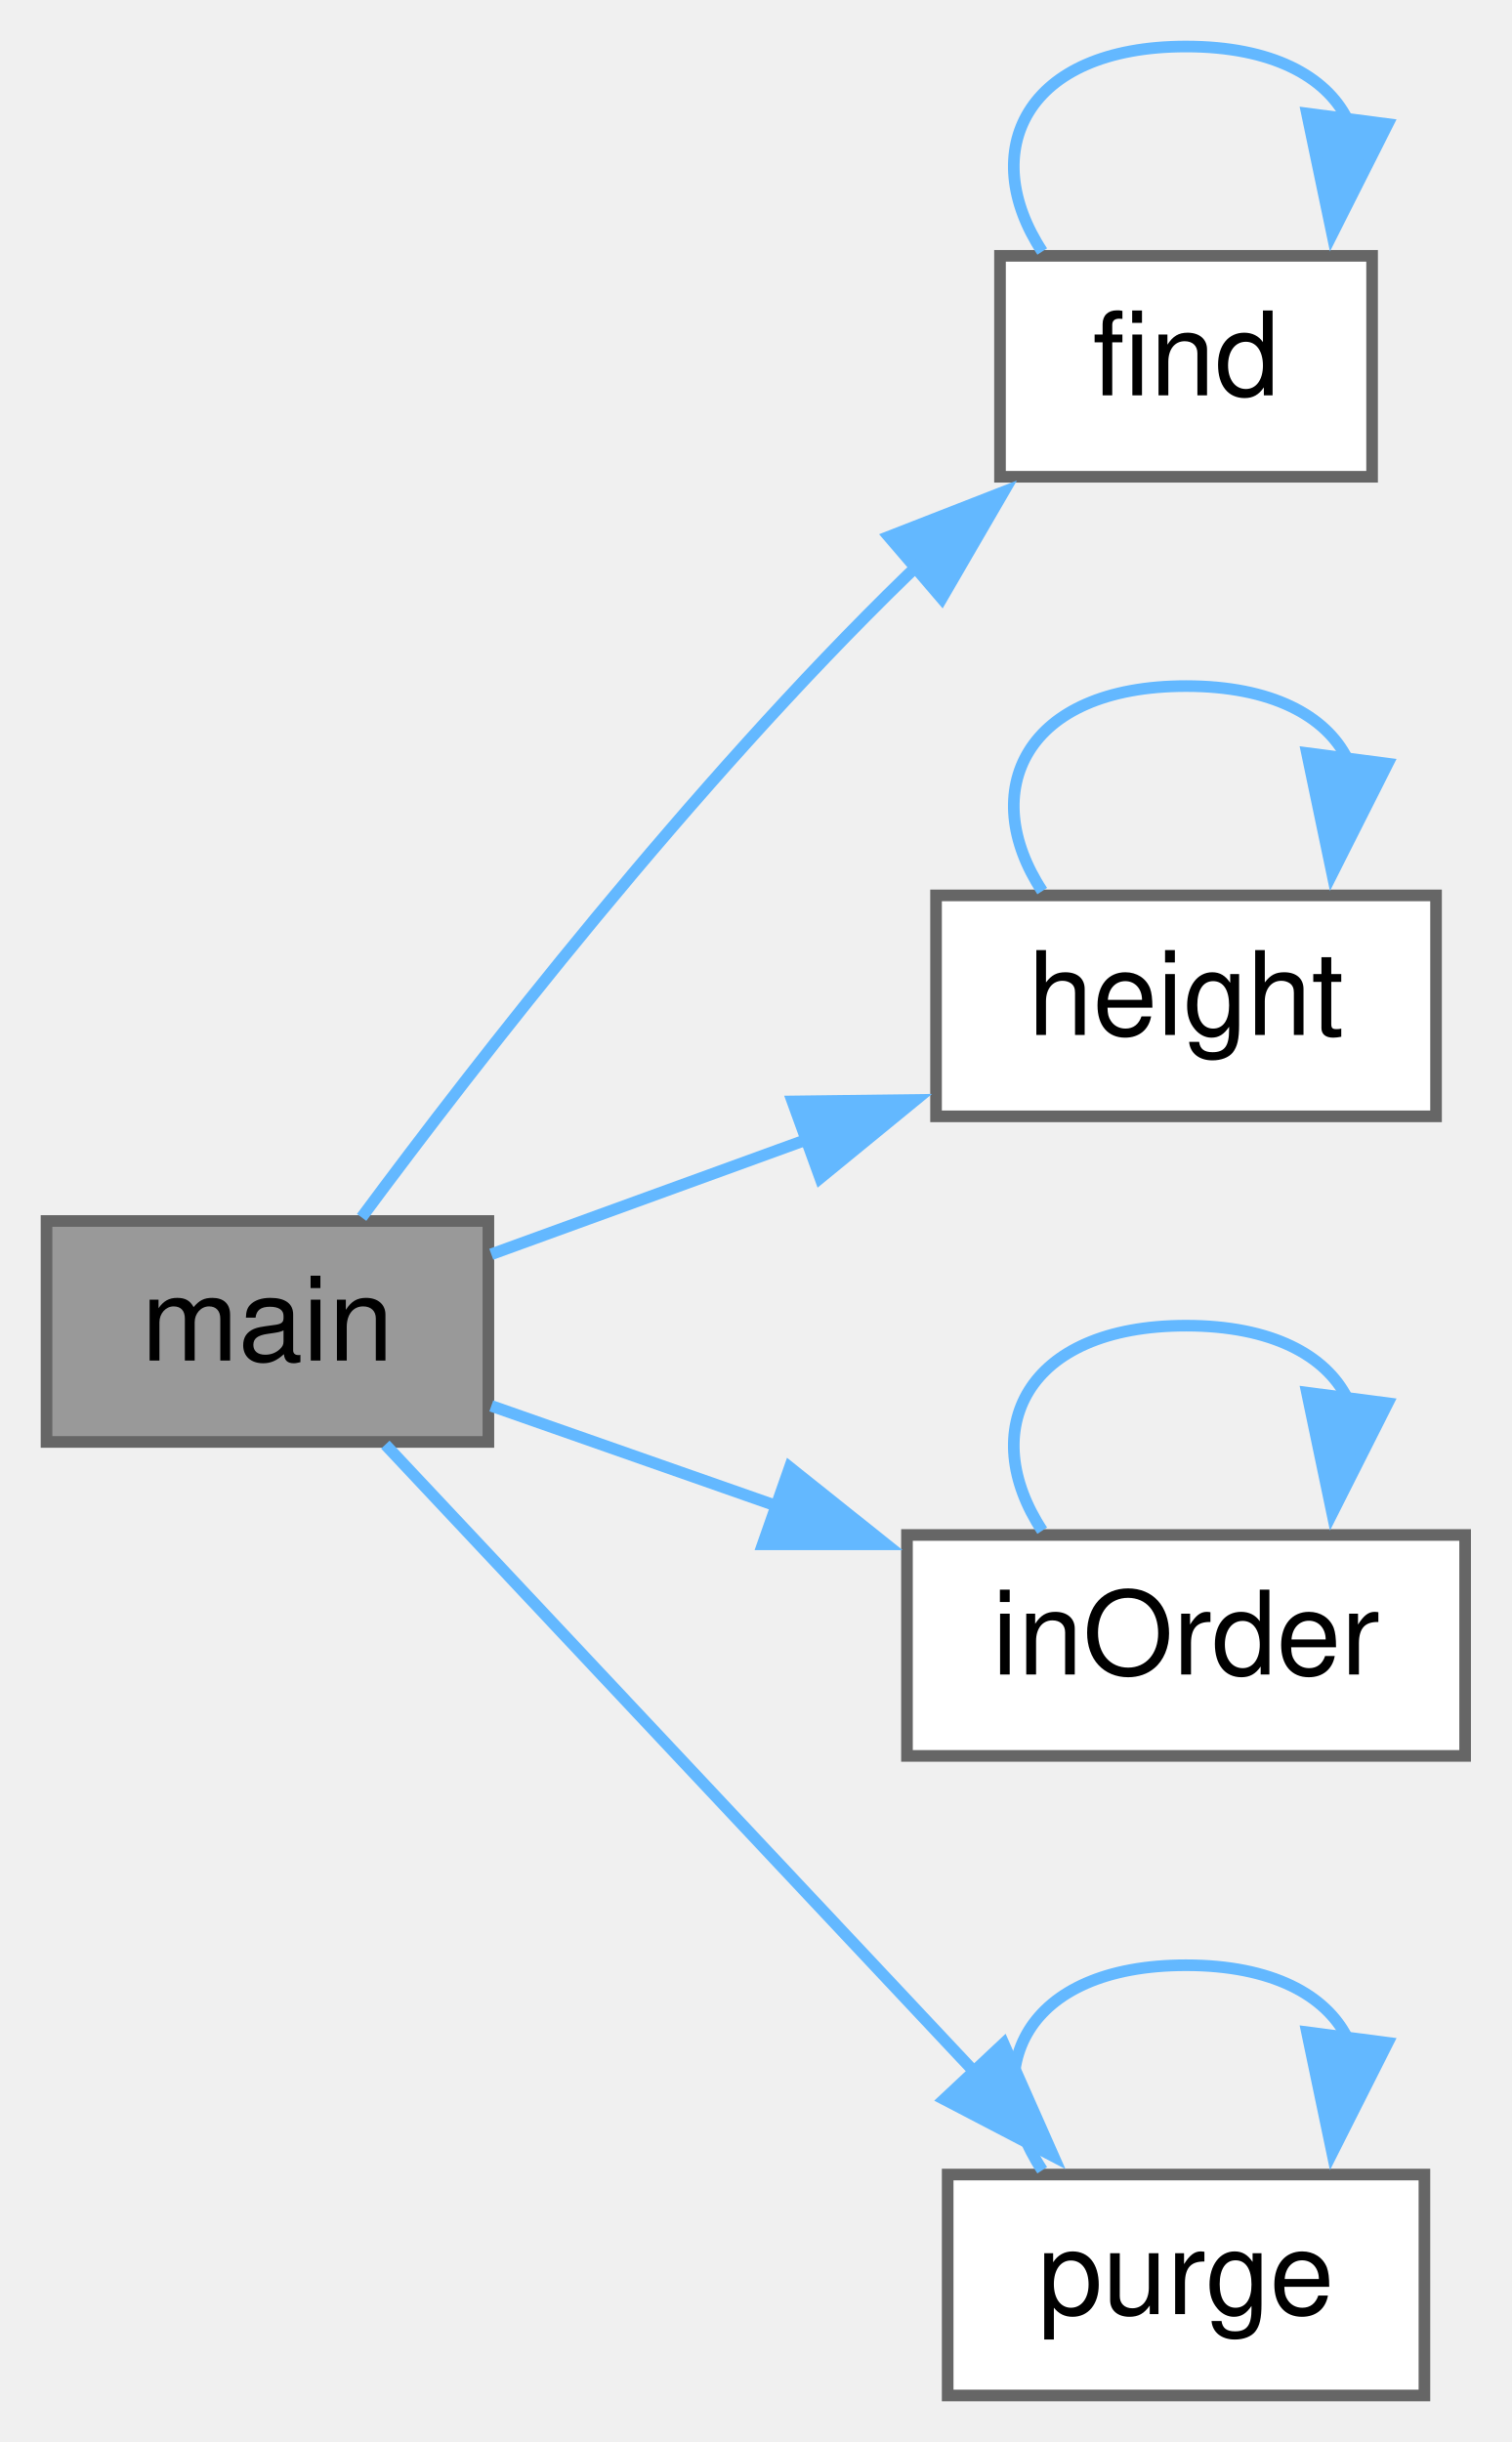
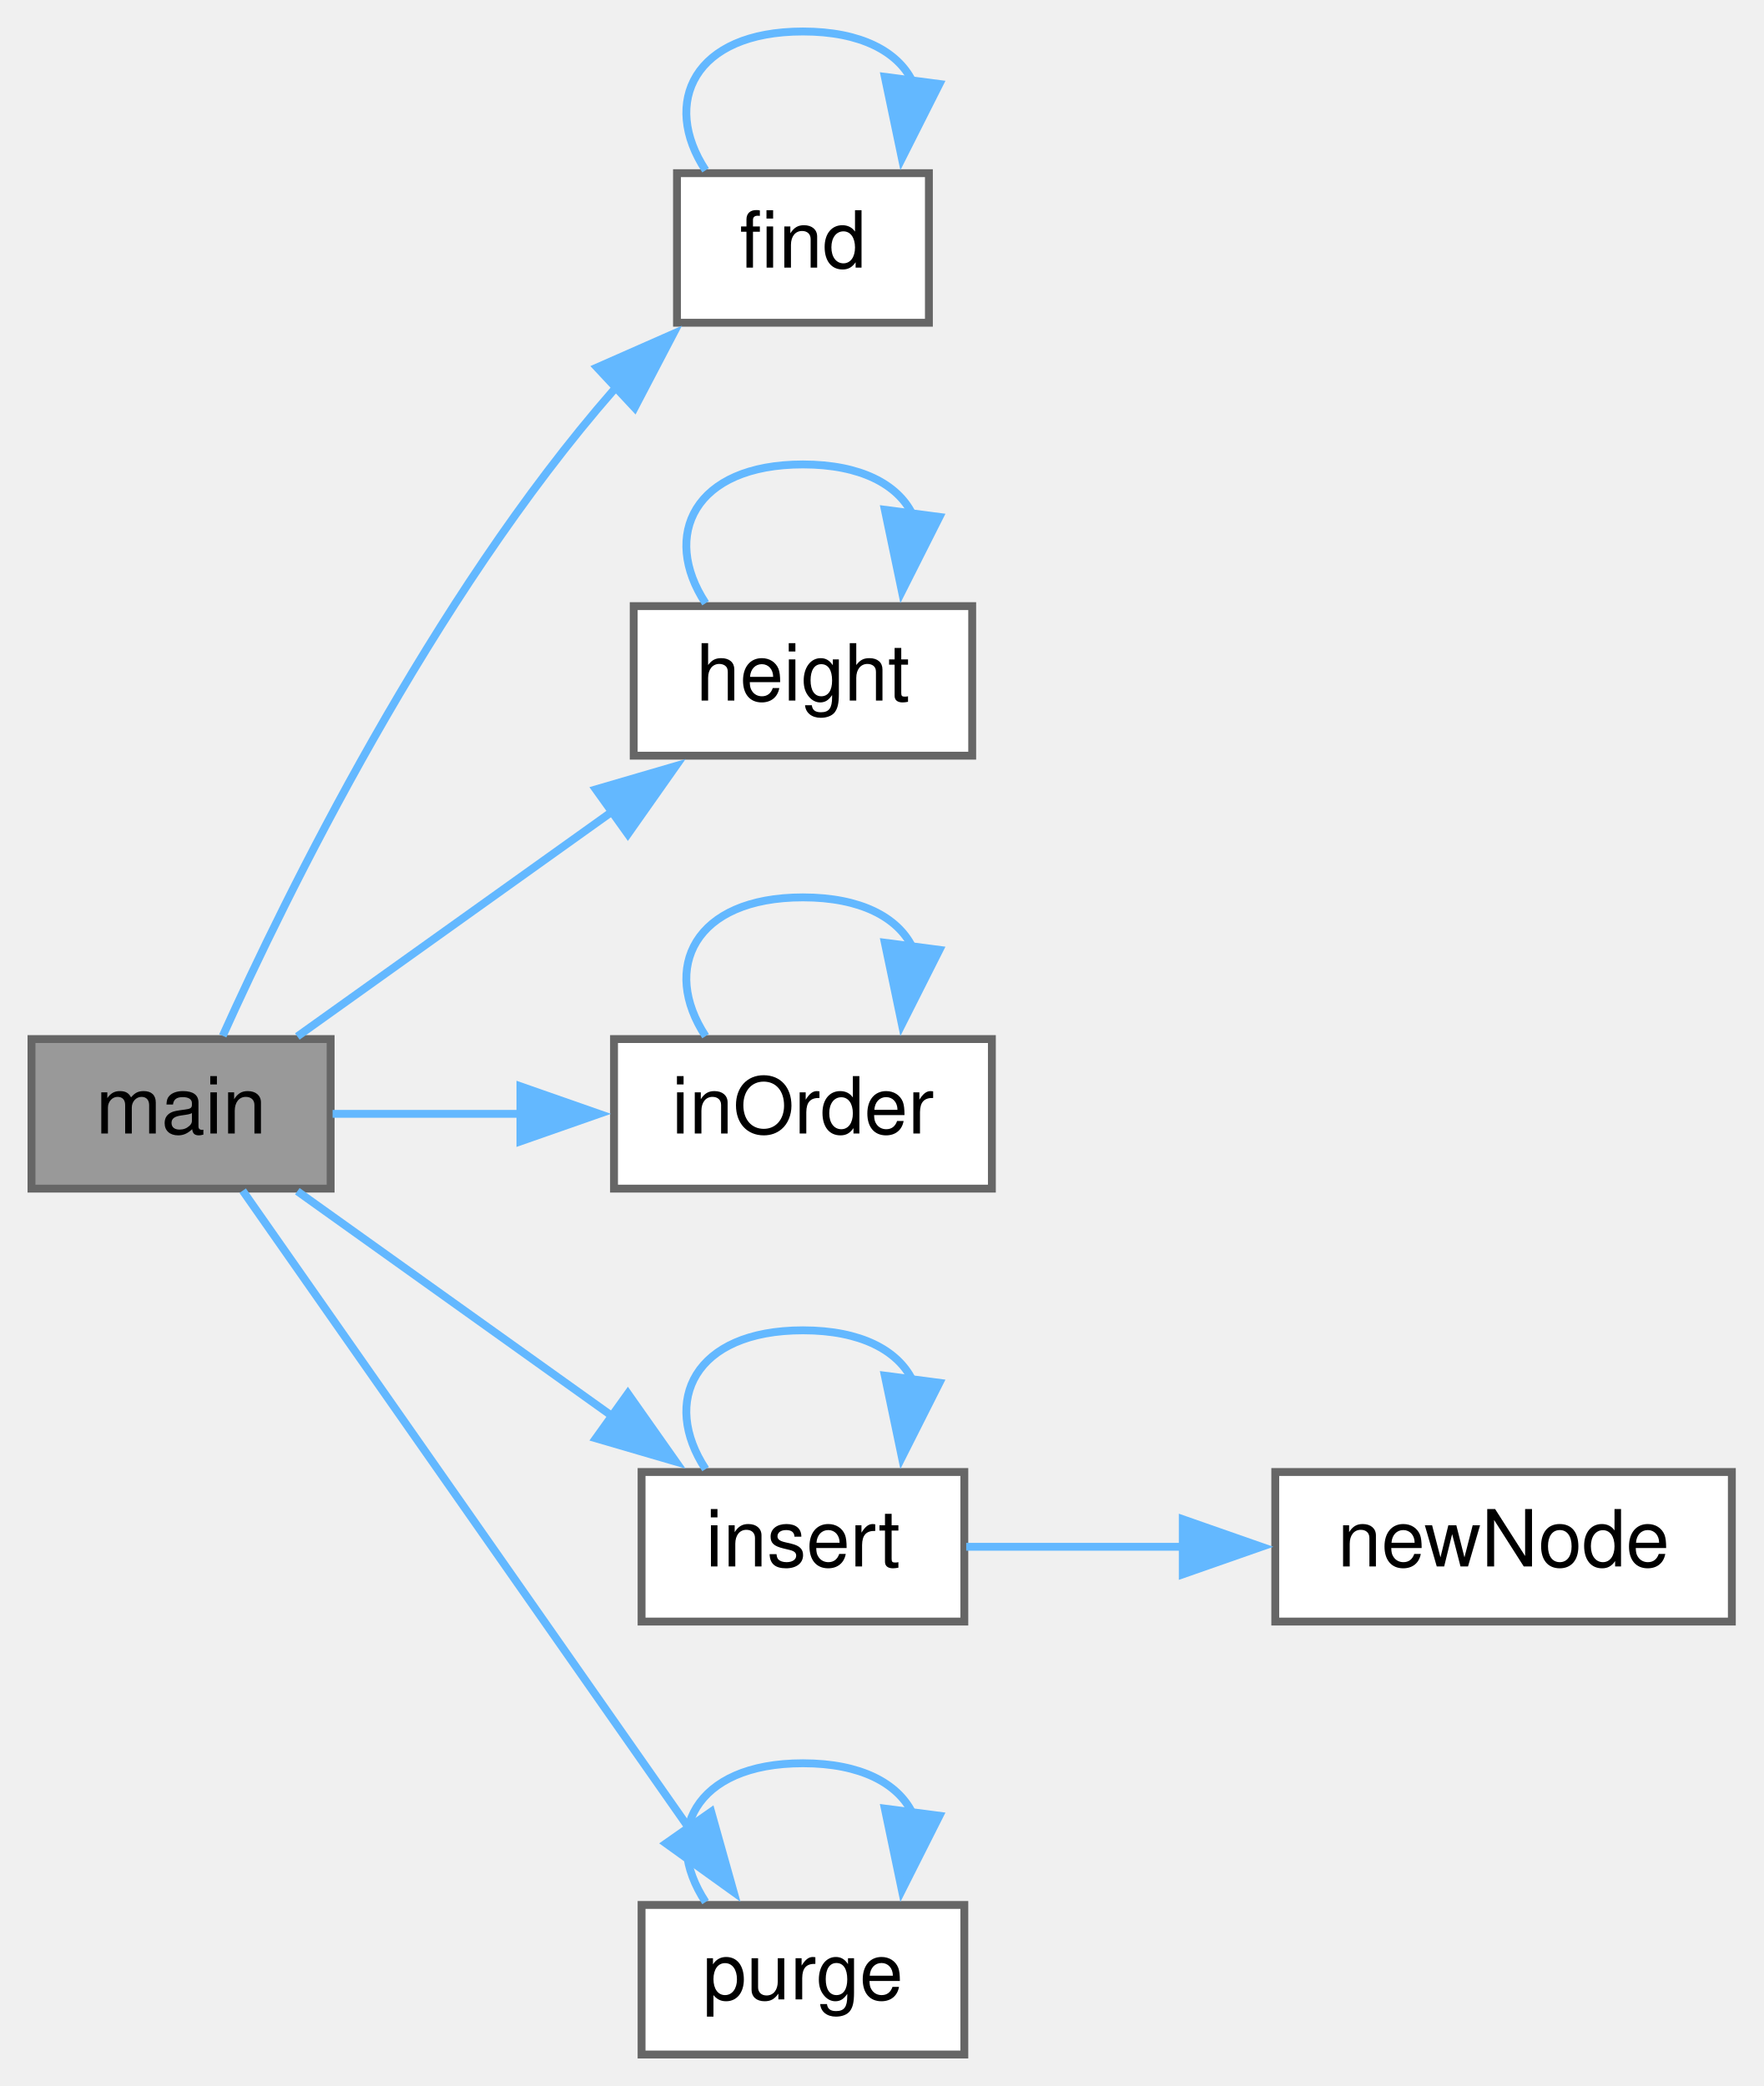
- <svg xmlns="http://www.w3.org/2000/svg" xmlns:xlink="http://www.w3.org/1999/xlink" width="130pt" height="210pt" viewBox="0.00 0.00 130.00 210.00">
-   <g id="graph0" class="graph" transform="scale(1 1) rotate(0) translate(4 206)">
+ <svg xmlns="http://www.w3.org/2000/svg" xmlns:xlink="http://www.w3.org/1999/xlink" width="224pt" height="265pt" viewBox="0.00 0.00 224.00 265.00">
+   <g id="graph0" class="graph" transform="scale(1 1) rotate(0) translate(4 261)">
    <g id="node1" class="node">
      <g id="a_node1">
        <a xlink:title="Main funcion.">
-           <polygon fill="#999999" stroke="#666666" points="38,-101 0,-101 0,-82 38,-82 38,-101" />
-           <text text-anchor="middle" x="19" y="-89" font-family="Helvetica,sans-Serif" font-size="10.00">main</text>
+           <polygon fill="#999999" stroke="#666666" points="38,-129 0,-129 0,-110 38,-110 38,-129" />
+           <text text-anchor="middle" x="19" y="-117" font-family="Helvetica,sans-Serif" font-size="10.00">main</text>
        </a>
      </g>
    </g>
    <g id="node2" class="node">
      <g id="a_node2">
        <a xlink:href="../../da/d02/binary__search__tree_8c.html#adff4c6248834a9944a1fb03a20230c9c" target="_top" xlink:title="Search procedure, which looks for the input key in the tree and returns 1 if it's present or 0 if it'...">
-           <polygon fill="white" stroke="#666666" points="114,-184 82,-184 82,-165 114,-165 114,-184" />
-           <text text-anchor="middle" x="98" y="-172" font-family="Helvetica,sans-Serif" font-size="10.00">find</text>
+           <polygon fill="white" stroke="#666666" points="114,-239 82,-239 82,-220 114,-220 114,-239" />
+           <text text-anchor="middle" x="98" y="-227" font-family="Helvetica,sans-Serif" font-size="10.00">find</text>
        </a>
      </g>
    </g>
    <g id="edge1" class="edge">
-       <path fill="none" stroke="#63b8ff" d="M27.1,-101.31C36.9,-114.53 55.48,-138.51 74,-156.5 74.27,-156.76 74.55,-157.03 74.83,-157.29" />
-       <polygon fill="#63b8ff" stroke="#63b8ff" points="72.44,-159.85 82.31,-163.7 76.99,-154.54 72.44,-159.85" />
+       <path fill="none" stroke="#63b8ff" d="M24.3,-129.41C32.31,-147.17 50.83,-185.02 74,-211.5 74.08,-211.59 74.16,-211.68 74.24,-211.77" />
+       <polygon fill="#63b8ff" stroke="#63b8ff" points="71.84,-214.32 81.53,-218.59 76.62,-209.2 71.84,-214.32" />
    </g>
    <g id="node3" class="node">
      <g id="a_node3">
        <a xlink:href="../../da/d02/binary__search__tree_8c.html#ae4a66d8b0c2b0d626aea45977e358c83" target="_top" xlink:title="Utilitary procedure to measure the height of the binary tree.">
-           <polygon fill="white" stroke="#666666" points="119.5,-129 76.5,-129 76.5,-110 119.5,-110 119.5,-129" />
-           <text text-anchor="middle" x="98" y="-117" font-family="Helvetica,sans-Serif" font-size="10.00">height</text>
+           <polygon fill="white" stroke="#666666" points="119.5,-184 76.5,-184 76.5,-165 119.5,-165 119.5,-184" />
+           <text text-anchor="middle" x="98" y="-172" font-family="Helvetica,sans-Serif" font-size="10.00">height</text>
        </a>
      </g>
    </g>
    <g id="edge3" class="edge">
-       <path fill="none" stroke="#63b8ff" d="M38.25,-98.14C46.43,-101.11 56.32,-104.71 65.63,-108.09" />
-       <polygon fill="#63b8ff" stroke="#63b8ff" points="64.15,-111.28 74.74,-111.41 66.54,-104.7 64.15,-111.28" />
+       <path fill="none" stroke="#63b8ff" d="M33.77,-129.33C44.87,-137.26 60.72,-148.59 73.78,-157.91" />
+       <polygon fill="#63b8ff" stroke="#63b8ff" points="71.69,-160.72 81.86,-163.69 75.76,-155.03 71.69,-160.72" />
    </g>
    <g id="node4" class="node">
      <g id="a_node4">
        <a xlink:href="../../da/d02/binary__search__tree_8c.html#a0f18adaaca5ecc410cfa16dd2a3684dc" target="_top" xlink:title="Traversal procedure to list the current keys in the tree in order of value (from the left to the righ...">
-           <polygon fill="white" stroke="#666666" points="122,-74 74,-74 74,-55 122,-55 122,-74" />
-           <text text-anchor="middle" x="98" y="-62" font-family="Helvetica,sans-Serif" font-size="10.00">inOrder</text>
+           <polygon fill="white" stroke="#666666" points="122,-129 74,-129 74,-110 122,-110 122,-129" />
+           <text text-anchor="middle" x="98" y="-117" font-family="Helvetica,sans-Serif" font-size="10.00">inOrder</text>
        </a>
      </g>
    </g>
    <g id="edge5" class="edge">
-       <path fill="none" stroke="#63b8ff" d="M38.25,-85.1C45.61,-82.52 54.35,-79.46 62.81,-76.49" />
-       <polygon fill="#63b8ff" stroke="#63b8ff" points="63.92,-79.81 72.2,-73.2 61.6,-73.2 63.92,-79.81" />
+       <path fill="none" stroke="#63b8ff" d="M38.25,-119.5C45.44,-119.5 53.96,-119.5 62.24,-119.5" />
+       <polygon fill="#63b8ff" stroke="#63b8ff" points="62.11,-123 72.11,-119.5 62.11,-116 62.11,-123" />
    </g>
    <g id="node5" class="node">
      <g id="a_node5">
+         <a xlink:href="../../da/d02/binary__search__tree_8c.html#a031cc98830742bca57c0da81a0fb779f" target="_top" xlink:title="Insertion procedure, which inserts the input key in a new node in the tree.">
+           <polygon fill="white" stroke="#666666" points="118.5,-74 77.5,-74 77.5,-55 118.5,-55 118.5,-74" />
+           <text text-anchor="middle" x="98" y="-62" font-family="Helvetica,sans-Serif" font-size="10.00">insert</text>
+         </a>
+       </g>
+     </g>
+     <g id="edge7" class="edge">
+       <path fill="none" stroke="#63b8ff" d="M33.77,-109.67C44.87,-101.74 60.72,-90.41 73.78,-81.09" />
+       <polygon fill="#63b8ff" stroke="#63b8ff" points="75.76,-83.97 81.86,-75.31 71.69,-78.28 75.76,-83.97" />
+     </g>
+     <g id="node7" class="node">
+       <g id="a_node7">
        <a xlink:href="../../da/d02/binary__search__tree_8c.html#a01151353aa2d9688934ed39208133241" target="_top" xlink:title="Utilitary procedure to free all nodes in a tree.">
          <polygon fill="white" stroke="#666666" points="118.5,-19 77.5,-19 77.5,0 118.5,0 118.5,-19" />
          <text text-anchor="middle" x="98" y="-7" font-family="Helvetica,sans-Serif" font-size="10.00">purge</text>
        </a>
      </g>
    </g>
-     <g id="edge7" class="edge">
-       <path fill="none" stroke="#63b8ff" d="M29.14,-81.77C41.69,-68.4 64.49,-44.12 80.18,-27.42" />
-       <polygon fill="#63b8ff" stroke="#63b8ff" points="82.31,-30.26 86.6,-20.57 77.2,-25.47 82.31,-30.26" />
+     <g id="edge10" class="edge">
+       <path fill="none" stroke="#63b8ff" d="M26.83,-109.74C39.53,-91.6 66.97,-52.4 83.52,-28.76" />
+       <polygon fill="#63b8ff" stroke="#63b8ff" points="86.34,-30.84 89.2,-20.64 80.6,-26.82 86.34,-30.84" />
    </g>
    <g id="edge2" class="edge">
+       <path fill="none" stroke="#63b8ff" d="M85.63,-239.37C79.99,-247.94 84.11,-257 98,-257 105.38,-257 110,-254.44 111.86,-250.76" />
+       <polygon fill="#63b8ff" stroke="#63b8ff" points="115.34,-250.33 110.57,-240.87 108.4,-251.24 115.34,-250.33" />
+     </g>
+     <g id="edge4" class="edge">
      <path fill="none" stroke="#63b8ff" d="M85.63,-184.37C79.99,-192.94 84.11,-202 98,-202 105.38,-202 110,-199.44 111.86,-195.76" />
      <polygon fill="#63b8ff" stroke="#63b8ff" points="115.34,-195.33 110.57,-185.87 108.4,-196.24 115.34,-195.33" />
    </g>
-     <g id="edge4" class="edge">
+     <g id="edge6" class="edge">
      <path fill="none" stroke="#63b8ff" d="M85.63,-129.37C79.99,-137.94 84.11,-147 98,-147 105.38,-147 110,-144.44 111.86,-140.76" />
      <polygon fill="#63b8ff" stroke="#63b8ff" points="115.34,-140.33 110.57,-130.87 108.4,-141.24 115.34,-140.33" />
    </g>
-     <g id="edge6" class="edge">
+     <g id="edge8" class="edge">
      <path fill="none" stroke="#63b8ff" d="M85.63,-74.37C79.99,-82.94 84.11,-92 98,-92 105.38,-92 110,-89.44 111.86,-85.76" />
      <polygon fill="#63b8ff" stroke="#63b8ff" points="115.34,-85.33 110.57,-75.87 108.4,-86.24 115.34,-85.33" />
    </g>
-     <g id="edge8" class="edge">
+     <g id="node6" class="node">
+       <g id="a_node6">
+         <a xlink:href="../../da/d02/binary__search__tree_8c.html#adf2169c1008551b20c4a59fcf0c9ab3b" target="_top" xlink:title="The node constructor, which receives the key value input and returns a node pointer.">
+           <polygon fill="white" stroke="#666666" points="216,-74 158,-74 158,-55 216,-55 216,-74" />
+           <text text-anchor="middle" x="187" y="-62" font-family="Helvetica,sans-Serif" font-size="10.00">newNode</text>
+         </a>
+       </g>
+     </g>
+     <g id="edge9" class="edge">
+       <path fill="none" stroke="#63b8ff" d="M118.74,-64.5C126.94,-64.5 136.76,-64.5 146.33,-64.5" />
+       <polygon fill="#63b8ff" stroke="#63b8ff" points="146.25,-68 156.25,-64.5 146.25,-61 146.25,-68" />
+     </g>
+     <g id="edge11" class="edge">
      <path fill="none" stroke="#63b8ff" d="M85.63,-19.37C79.99,-27.94 84.11,-37 98,-37 105.38,-37 110,-34.44 111.86,-30.76" />
      <polygon fill="#63b8ff" stroke="#63b8ff" points="115.34,-30.33 110.57,-20.87 108.4,-31.24 115.34,-30.33" />
    </g>
  </g>
</svg>
